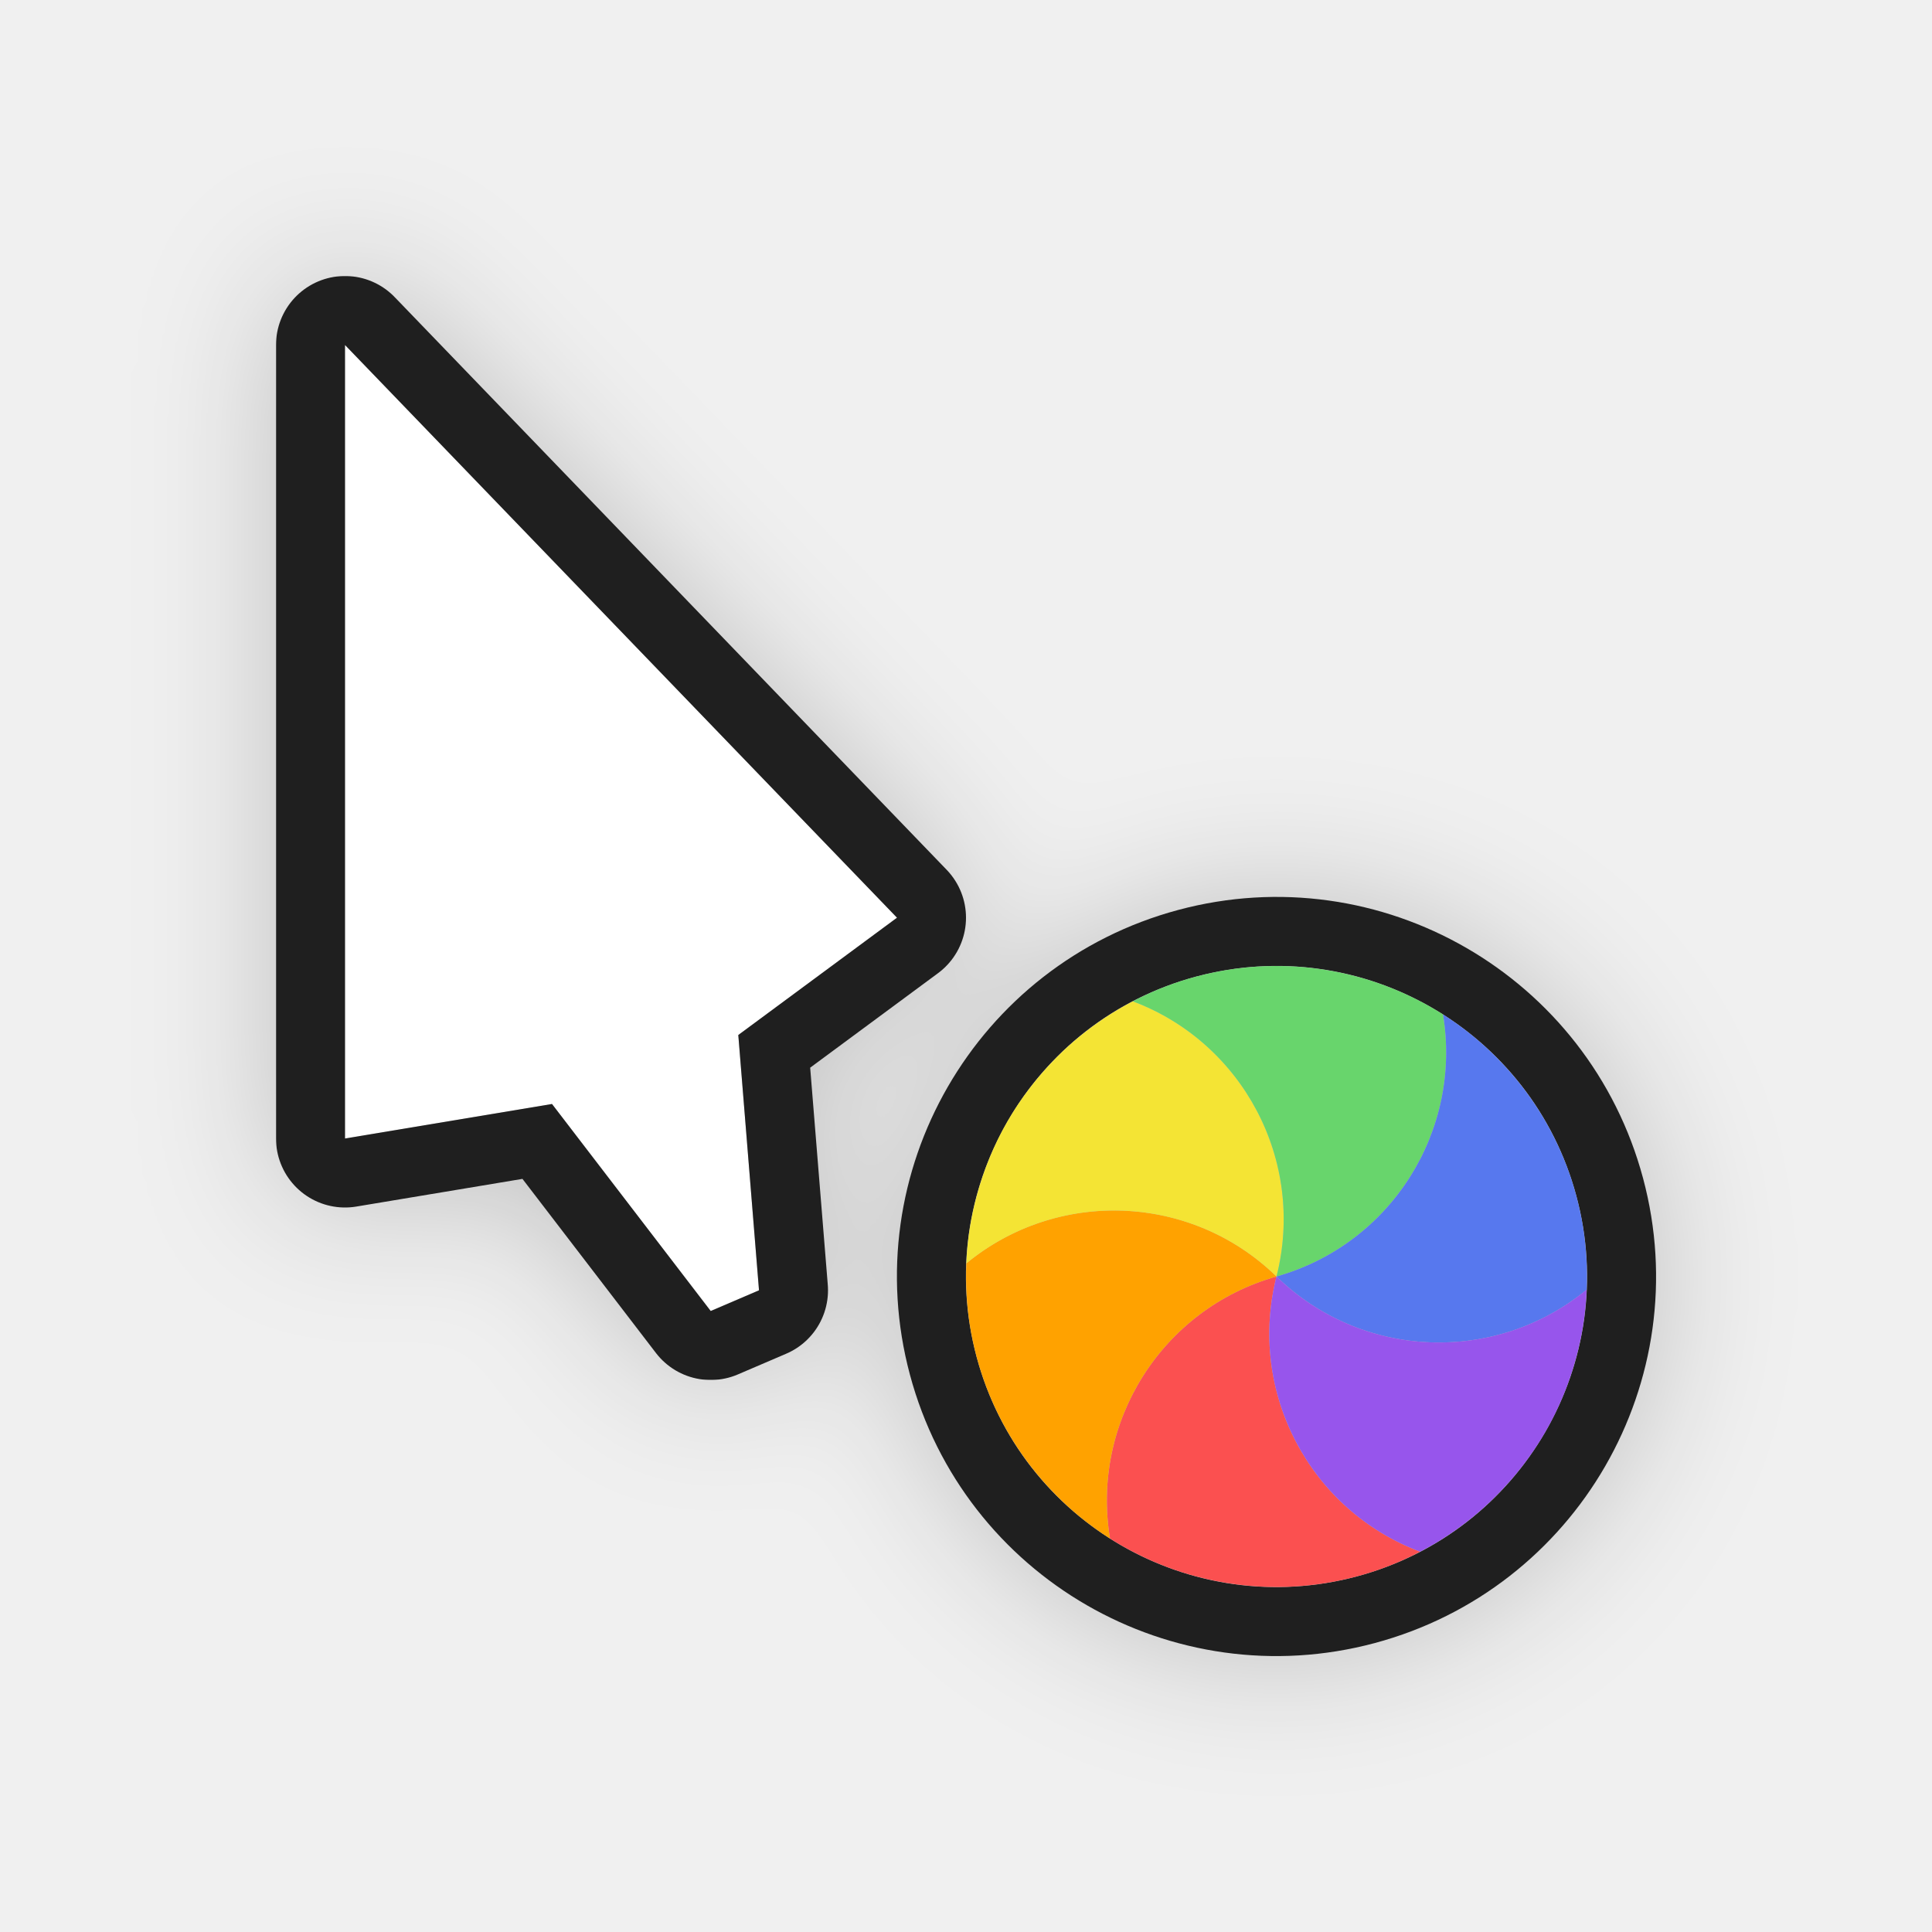
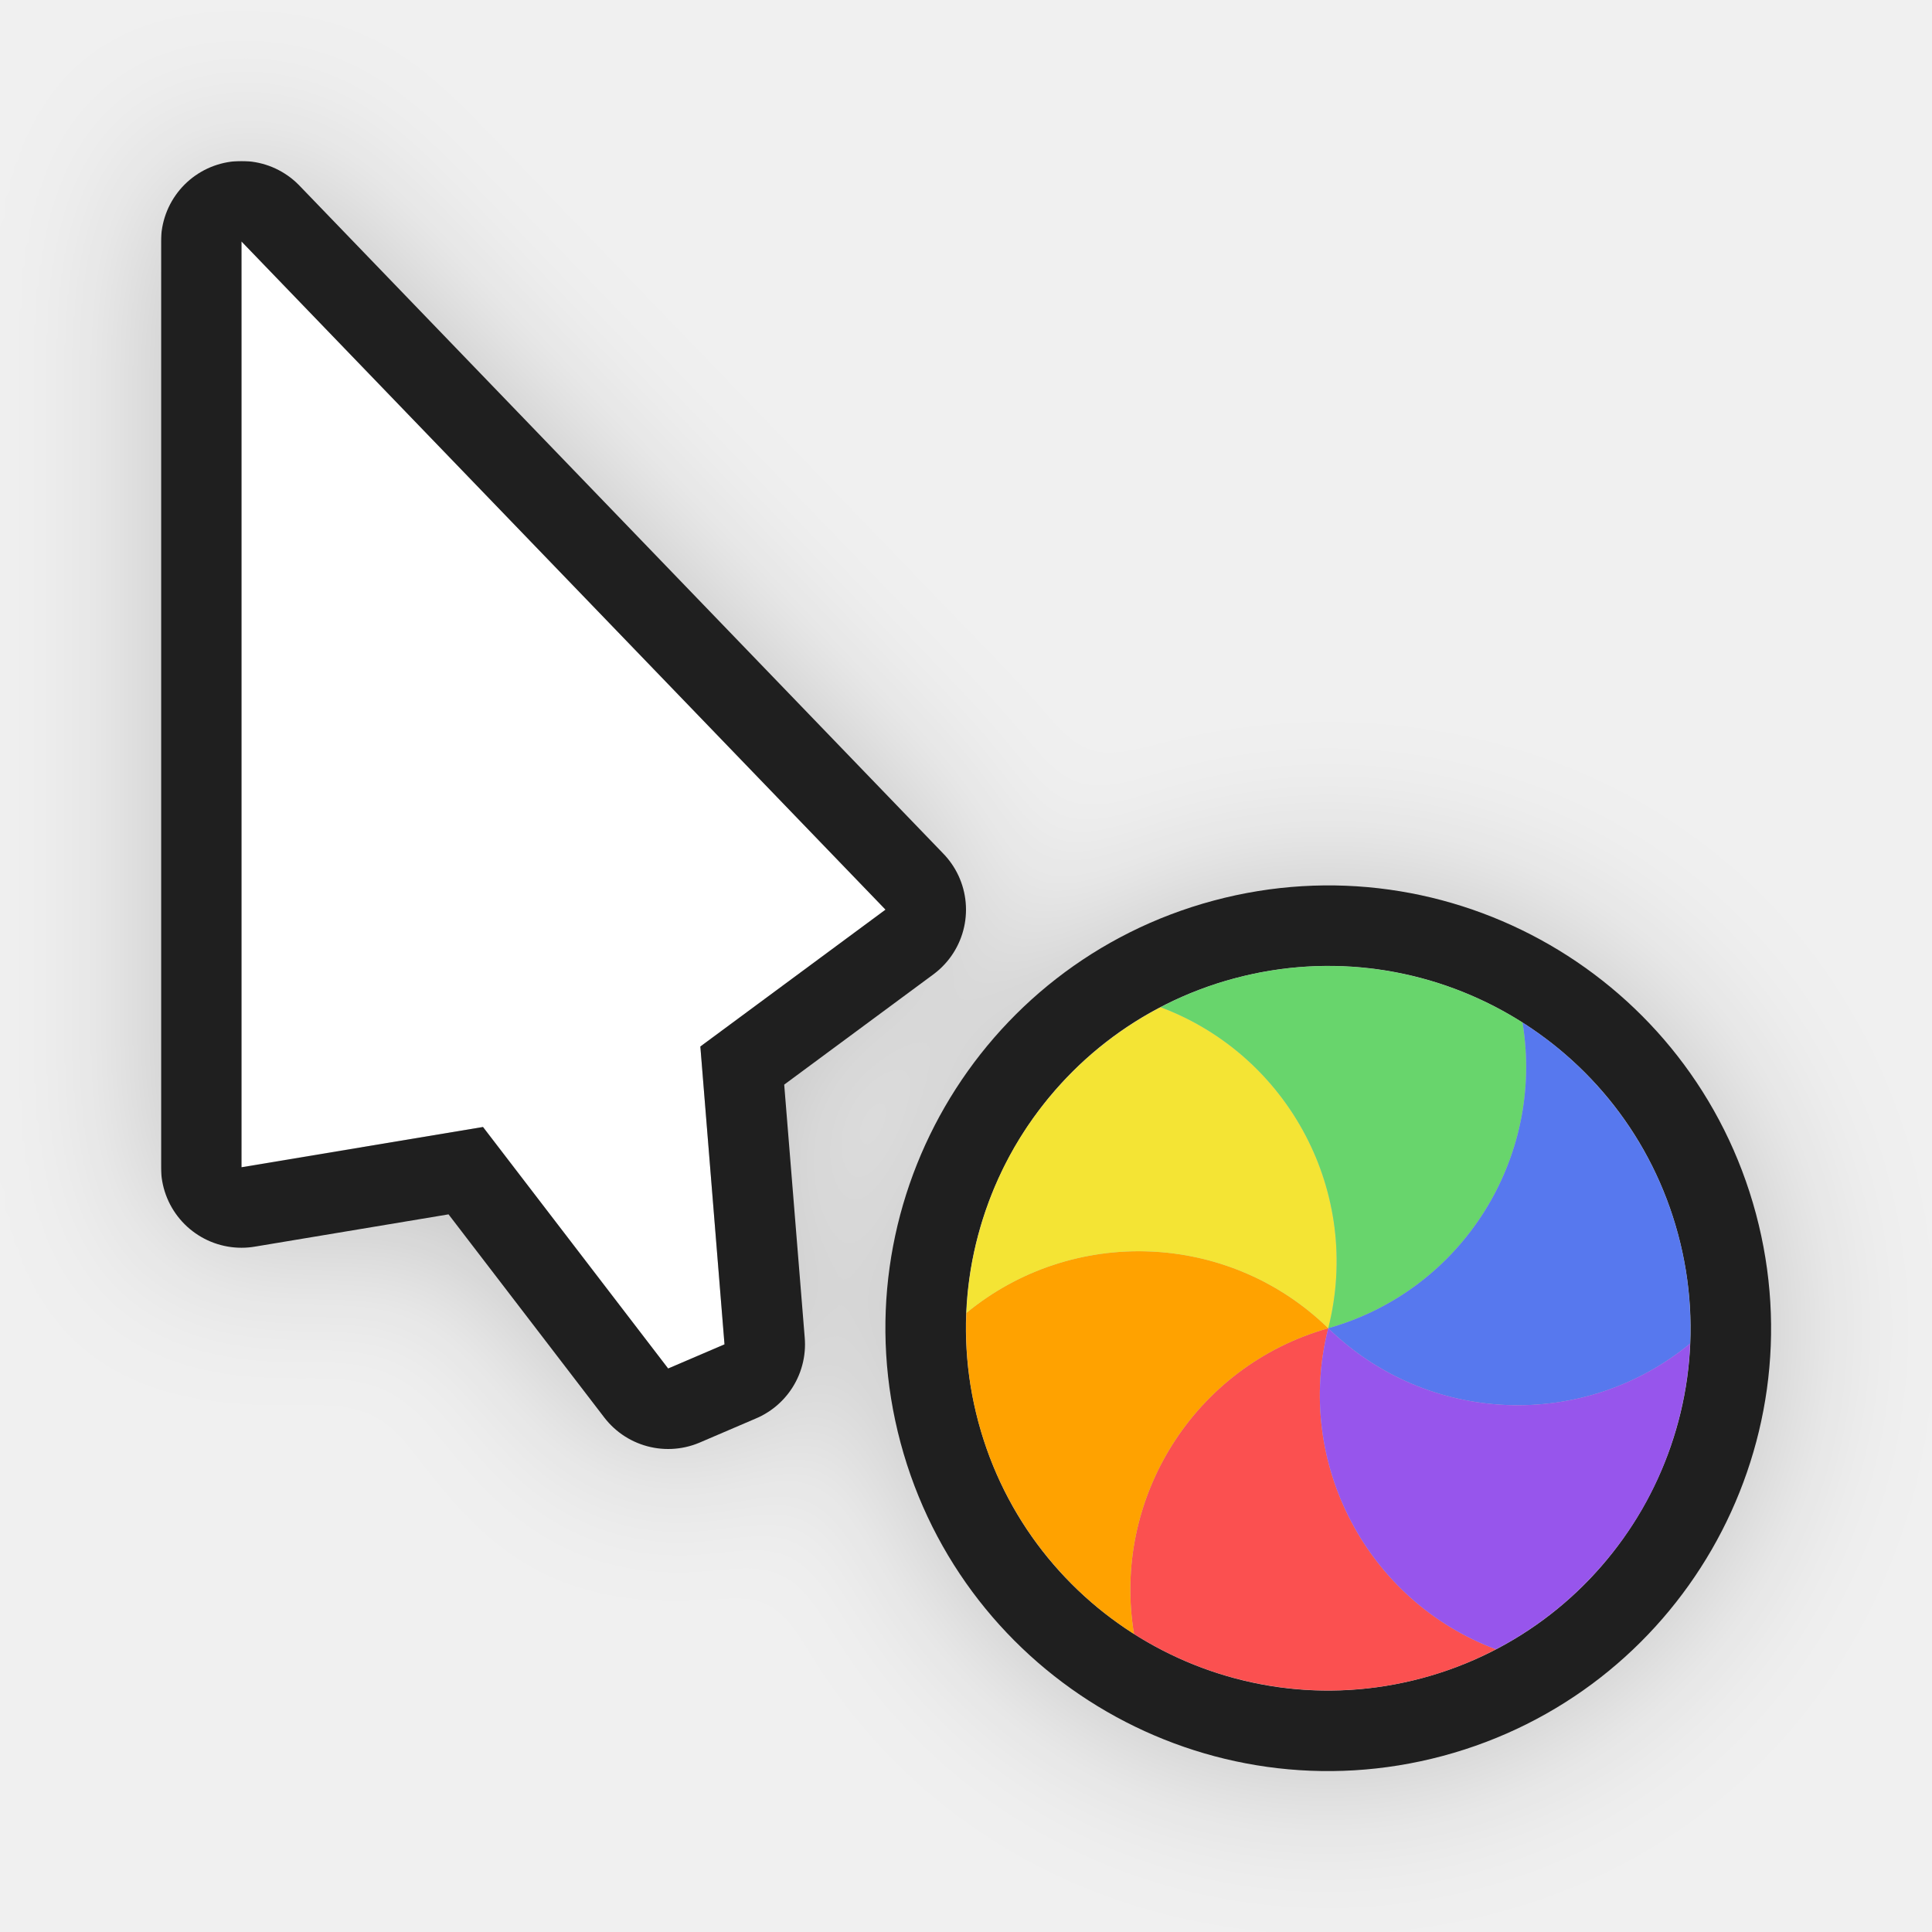
- <svg xmlns="http://www.w3.org/2000/svg" width="28" height="28" viewBox="0 0 28 28" fill="none">
+ <svg xmlns="http://www.w3.org/2000/svg" width="24" height="24" viewBox="0 0 24 24" fill="none">
  <g filter="url(#filter0_d_197_3748)">
-     <mask id="path-1-outside-1_197_3748" maskUnits="userSpaceOnUse" x="4" y="4" width="10" height="16" fill="black">
-       <rect fill="white" x="4" y="4" width="10" height="16" />
-       <path d="M13 13.3L5 5L5 16.5L8 16L10.3 19L11 18.7L10.7 15L13 13.3Z" />
+     <mask id="path-1-outside-1_197_3748" maskUnits="userSpaceOnUse" x="2" y="2" width="10" height="16" fill="black">
+       <rect fill="white" x="2" y="2" width="10" height="16" />
+       <path d="M11 11.3L3 3L3 14.5L6 14L8.3 17L9 16.7L8.7 13L11 11.3Z" />
    </mask>
-     <path d="M13 13.3L5 5L5 16.5L8 16L10.3 19L11 18.7L10.7 15L13 13.3Z" fill="white" />
-     <path d="M13 13.3L5 5L5 16.5L8 16L10.3 19L11 18.7L10.7 15L13 13.3Z" stroke="#1F1F1F" stroke-width="2" stroke-linejoin="round" mask="url(#path-1-outside-1_197_3748)" />
-     <circle cx="18.5" cy="18.5" r="5" transform="rotate(165 18.5 18.5)" stroke="#1F1F1F" stroke-linejoin="round" />
-     <path d="M20.583 22.488C20.424 22.571 20.261 22.645 20.093 22.708C19.954 22.761 19.811 22.807 19.665 22.846C19.276 22.95 18.885 23 18.5 23C18.116 23 17.725 22.95 17.335 22.846C17.189 22.807 17.046 22.761 16.907 22.708C16.62 22.599 16.346 22.462 16.087 22.298C15.808 20.619 16.833 18.97 18.5 18.5C18.074 20.178 18.989 21.891 20.583 22.488Z" fill="#FB5050" />
-     <path d="M16.087 22.298C15.936 22.202 15.791 22.097 15.652 21.984C15.537 21.89 15.426 21.789 15.319 21.682C15.034 21.397 14.795 21.083 14.603 20.75C14.411 20.417 14.258 20.054 14.154 19.665C14.115 19.518 14.083 19.371 14.059 19.225C14.01 18.922 13.992 18.615 14.005 18.309C15.319 17.228 17.26 17.291 18.5 18.5C16.833 18.97 15.808 20.619 16.087 22.298Z" fill="#FFA200" />
-     <path d="M14.005 18.31C14.012 18.131 14.03 17.952 14.059 17.775C14.083 17.629 14.115 17.482 14.154 17.336C14.258 16.947 14.41 16.583 14.602 16.25C14.795 15.917 15.034 15.604 15.319 15.319C15.426 15.211 15.537 15.111 15.652 15.017C15.89 14.823 16.146 14.653 16.418 14.512C18.011 15.109 18.926 16.822 18.5 18.5C17.259 17.292 15.319 17.228 14.005 18.31Z" fill="#F4E434" />
-     <path d="M16.417 14.512C16.576 14.429 16.739 14.355 16.907 14.292C17.046 14.239 17.189 14.193 17.335 14.154C17.724 14.05 18.115 14 18.5 14C18.884 14 19.275 14.05 19.665 14.154C19.811 14.193 19.954 14.239 20.093 14.292C20.38 14.401 20.654 14.538 20.913 14.702C21.192 16.381 20.167 18.03 18.5 18.5C18.926 16.822 18.011 15.109 16.417 14.512Z" fill="#68D56C" />
-     <path d="M20.913 14.702C21.064 14.798 21.209 14.903 21.348 15.016C21.463 15.111 21.574 15.211 21.681 15.318C21.966 15.603 22.205 15.917 22.397 16.25C22.589 16.583 22.742 16.946 22.846 17.335C22.885 17.482 22.917 17.629 22.941 17.775C22.99 18.078 23.008 18.385 22.995 18.691C21.681 19.772 19.74 19.708 18.5 18.5C20.167 18.03 21.192 16.381 20.913 14.702Z" fill="#5778EE" />
-     <path d="M22.995 18.69C22.988 18.869 22.97 19.048 22.941 19.225C22.917 19.371 22.885 19.518 22.846 19.664C22.742 20.053 22.59 20.417 22.398 20.75C22.205 21.083 21.966 21.396 21.681 21.681C21.574 21.789 21.463 21.889 21.348 21.983C21.11 22.177 20.854 22.347 20.582 22.488C18.989 21.891 18.074 20.178 18.5 18.5C19.741 19.708 21.681 19.772 22.995 18.69Z" fill="#9755EC" />
+     <path d="M11 11.3L3 3L3 14.5L6 14L8.3 17L9 16.7L8.7 13L11 11.3Z" fill="white" />
+     <path d="M11 11.3L3 3L3 14.5L6 14L8.3 17L9 16.7L8.7 13L11 11.3Z" stroke="#1F1F1F" stroke-width="2" stroke-linejoin="round" mask="url(#path-1-outside-1_197_3748)" />
+     <circle cx="16.5" cy="16.5" r="5" transform="rotate(165 16.5 16.5)" stroke="#1F1F1F" stroke-linejoin="round" />
+     <path d="M18.583 20.488C18.424 20.571 18.261 20.645 18.093 20.708C17.954 20.761 17.811 20.807 17.665 20.846C17.276 20.95 16.885 21 16.5 21C16.116 21 15.725 20.95 15.335 20.846C15.189 20.807 15.046 20.761 14.907 20.708C14.62 20.599 14.346 20.462 14.087 20.298C13.808 18.619 14.833 16.97 16.5 16.5C16.074 18.178 16.989 19.891 18.583 20.488Z" fill="#FB5050" />
+     <path d="M14.087 20.298C13.936 20.202 13.791 20.097 13.652 19.984C13.537 19.89 13.426 19.789 13.319 19.682C13.034 19.397 12.795 19.083 12.603 18.75C12.411 18.417 12.258 18.054 12.154 17.665C12.115 17.518 12.083 17.371 12.059 17.225C12.01 16.922 11.992 16.615 12.005 16.309C13.319 15.228 15.26 15.291 16.5 16.5C14.833 16.97 13.808 18.619 14.087 20.298Z" fill="#FFA200" />
+     <path d="M12.005 16.31C12.012 16.131 12.03 15.952 12.059 15.775C12.083 15.629 12.115 15.482 12.154 15.336C12.258 14.947 12.41 14.583 12.602 14.25C12.795 13.917 13.034 13.604 13.319 13.319C13.426 13.211 13.537 13.111 13.652 13.017C13.89 12.823 14.146 12.653 14.418 12.512C16.011 13.109 16.926 14.822 16.5 16.5C15.259 15.292 13.319 15.228 12.005 16.31Z" fill="#F4E434" />
+     <path d="M14.417 12.512C14.576 12.429 14.739 12.355 14.907 12.292C15.046 12.239 15.189 12.193 15.335 12.154C15.724 12.05 16.115 12 16.5 12C16.884 12 17.275 12.05 17.665 12.154C17.811 12.193 17.954 12.239 18.093 12.292C18.38 12.401 18.654 12.538 18.913 12.702C19.192 14.381 18.167 16.03 16.5 16.5C16.926 14.822 16.011 13.109 14.417 12.512Z" fill="#68D56C" />
+     <path d="M18.913 12.702C19.064 12.798 19.209 12.903 19.348 13.016C19.463 13.111 19.574 13.211 19.681 13.318C19.966 13.603 20.205 13.917 20.397 14.25C20.589 14.583 20.742 14.946 20.846 15.335C20.885 15.482 20.917 15.629 20.941 15.775C20.99 16.078 21.008 16.385 20.995 16.691C19.681 17.772 17.74 17.708 16.5 16.5C18.167 16.03 19.192 14.381 18.913 12.702Z" fill="#5778EE" />
+     <path d="M20.995 16.69C20.988 16.869 20.97 17.048 20.941 17.225C20.917 17.371 20.885 17.518 20.846 17.664C20.742 18.053 20.59 18.417 20.398 18.75C20.205 19.083 19.966 19.396 19.681 19.681C19.574 19.789 19.463 19.889 19.348 19.983C19.11 20.177 18.854 20.347 18.582 20.488C16.989 19.891 16.074 18.178 16.5 16.5C17.741 17.708 19.681 17.772 20.995 16.69Z" fill="#9755EC" />
  </g>
  <defs>
-     <filter id="filter0_d_197_3748" x="0" y="0" width="28" height="28" filterUnits="userSpaceOnUse" color-interpolation-filters="sRGB">
+     <filter id="filter0_d_197_3748" x="-2" y="-2" width="28" height="28" filterUnits="userSpaceOnUse" color-interpolation-filters="sRGB">
      <feFlood flood-opacity="0" result="BackgroundImageFix" />
      <feColorMatrix in="SourceAlpha" type="matrix" values="0 0 0 0 0 0 0 0 0 0 0 0 0 0 0 0 0 0 127 0" result="hardAlpha" />
      <feOffset />
      <feGaussianBlur stdDeviation="1" />
      <feColorMatrix type="matrix" values="0 0 0 0 0 0 0 0 0 0 0 0 0 0 0 0 0 0 0.2 0" />
      <feBlend mode="normal" in2="BackgroundImageFix" result="effect1_dropShadow_197_3748" />
      <feBlend mode="normal" in="SourceGraphic" in2="effect1_dropShadow_197_3748" result="shape" />
    </filter>
  </defs>
</svg>
